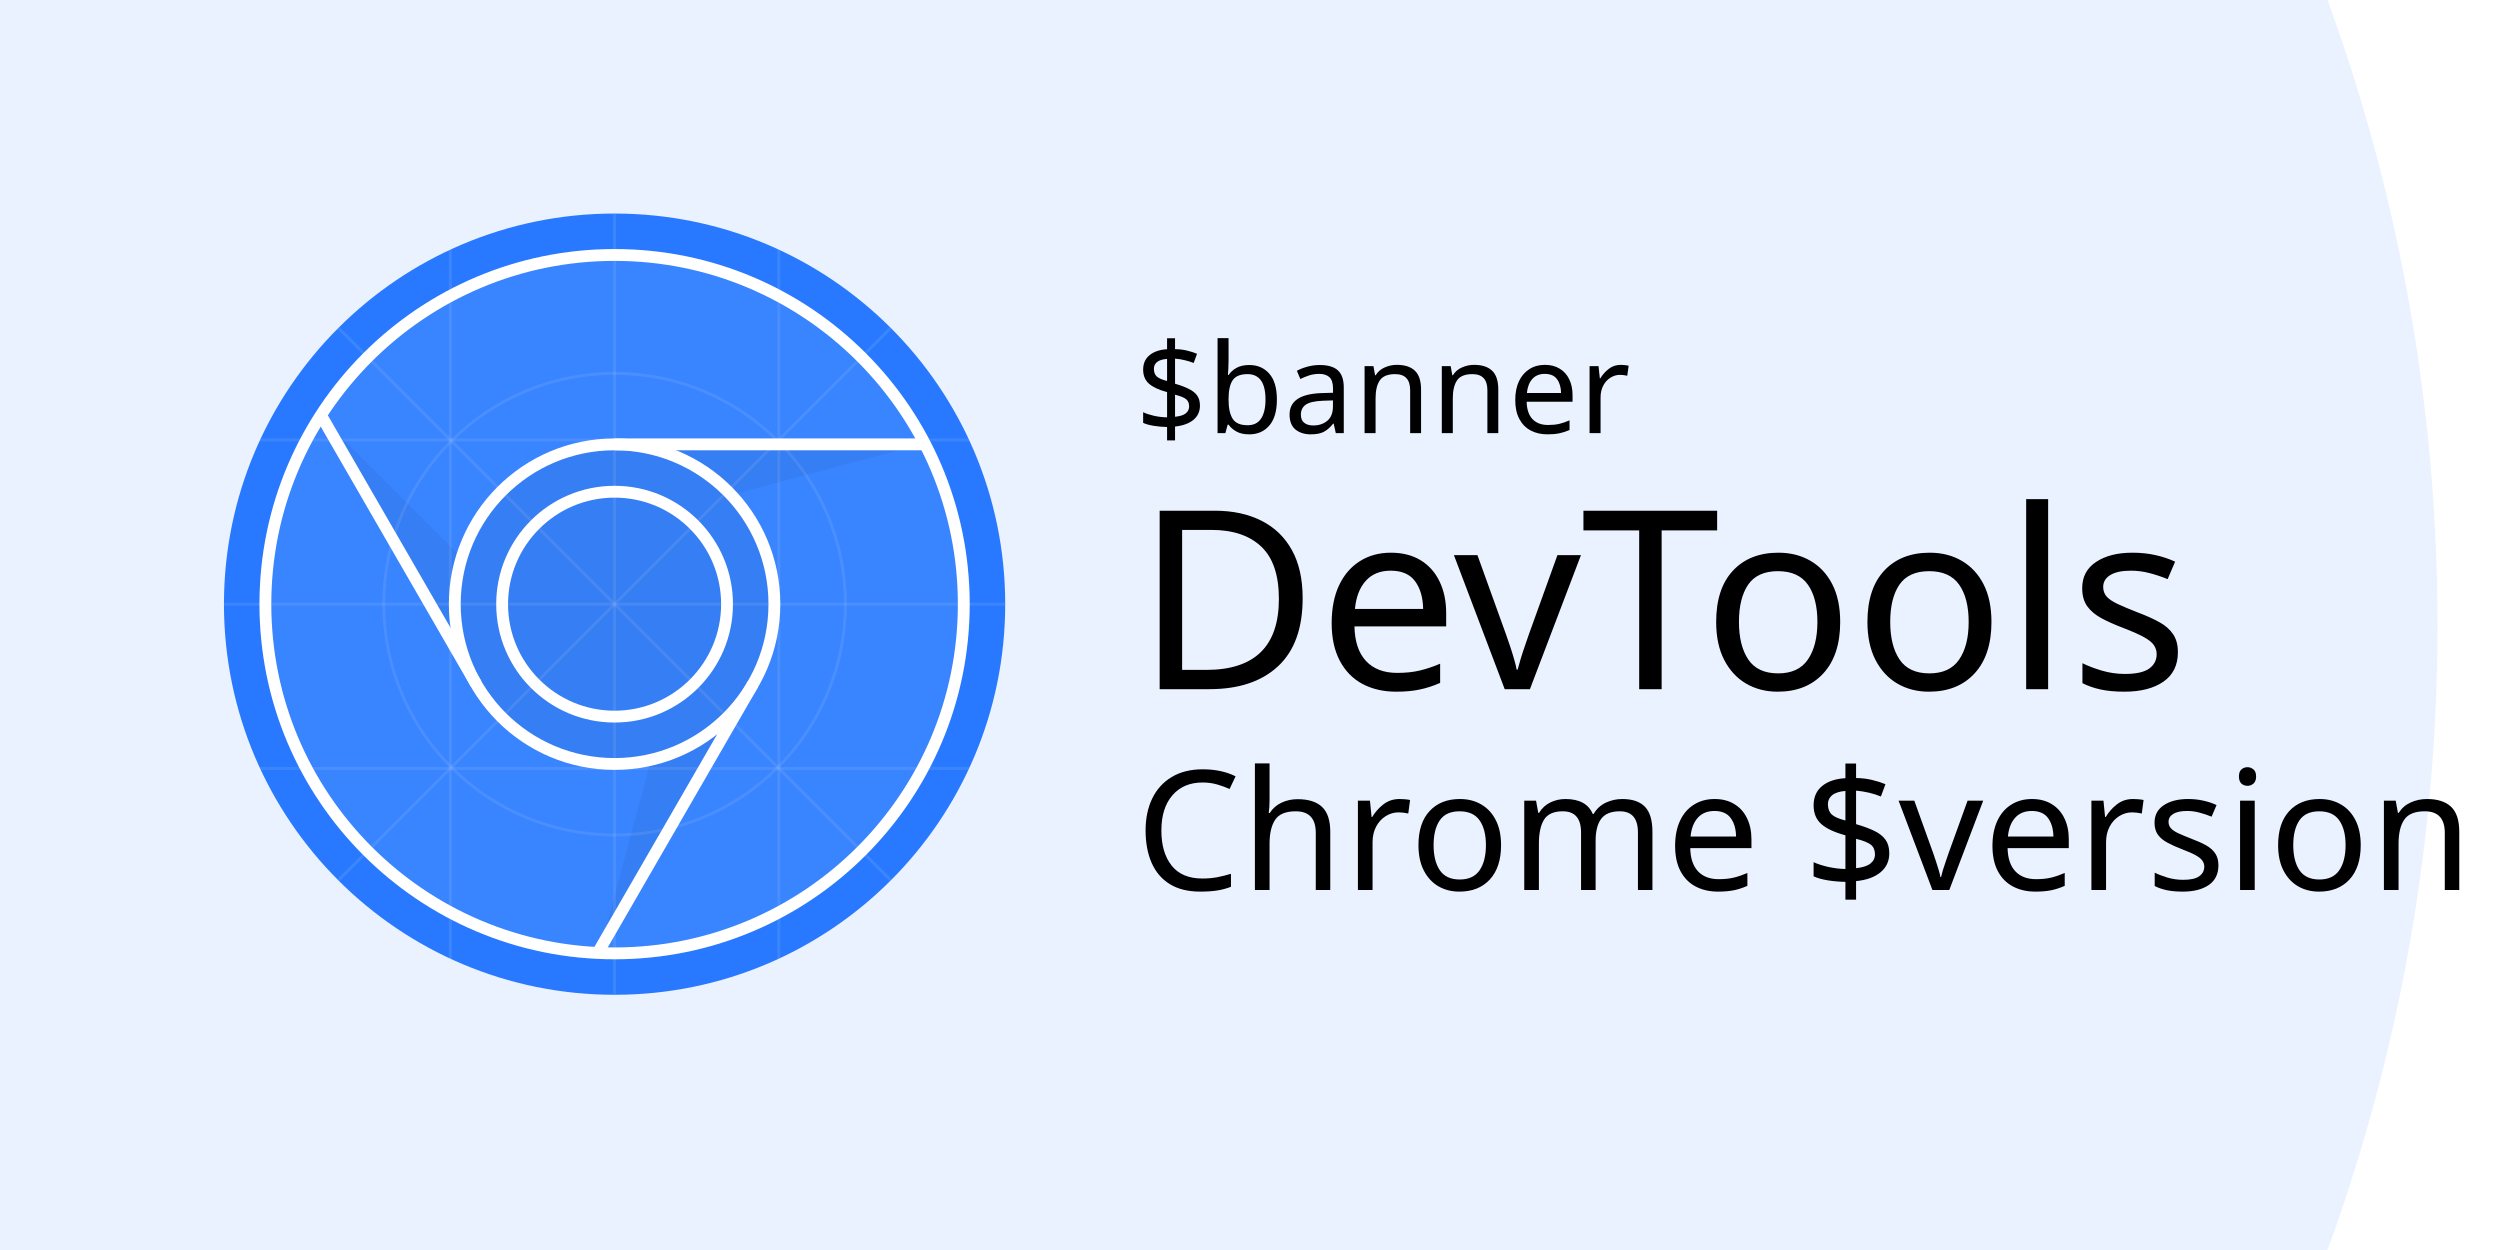
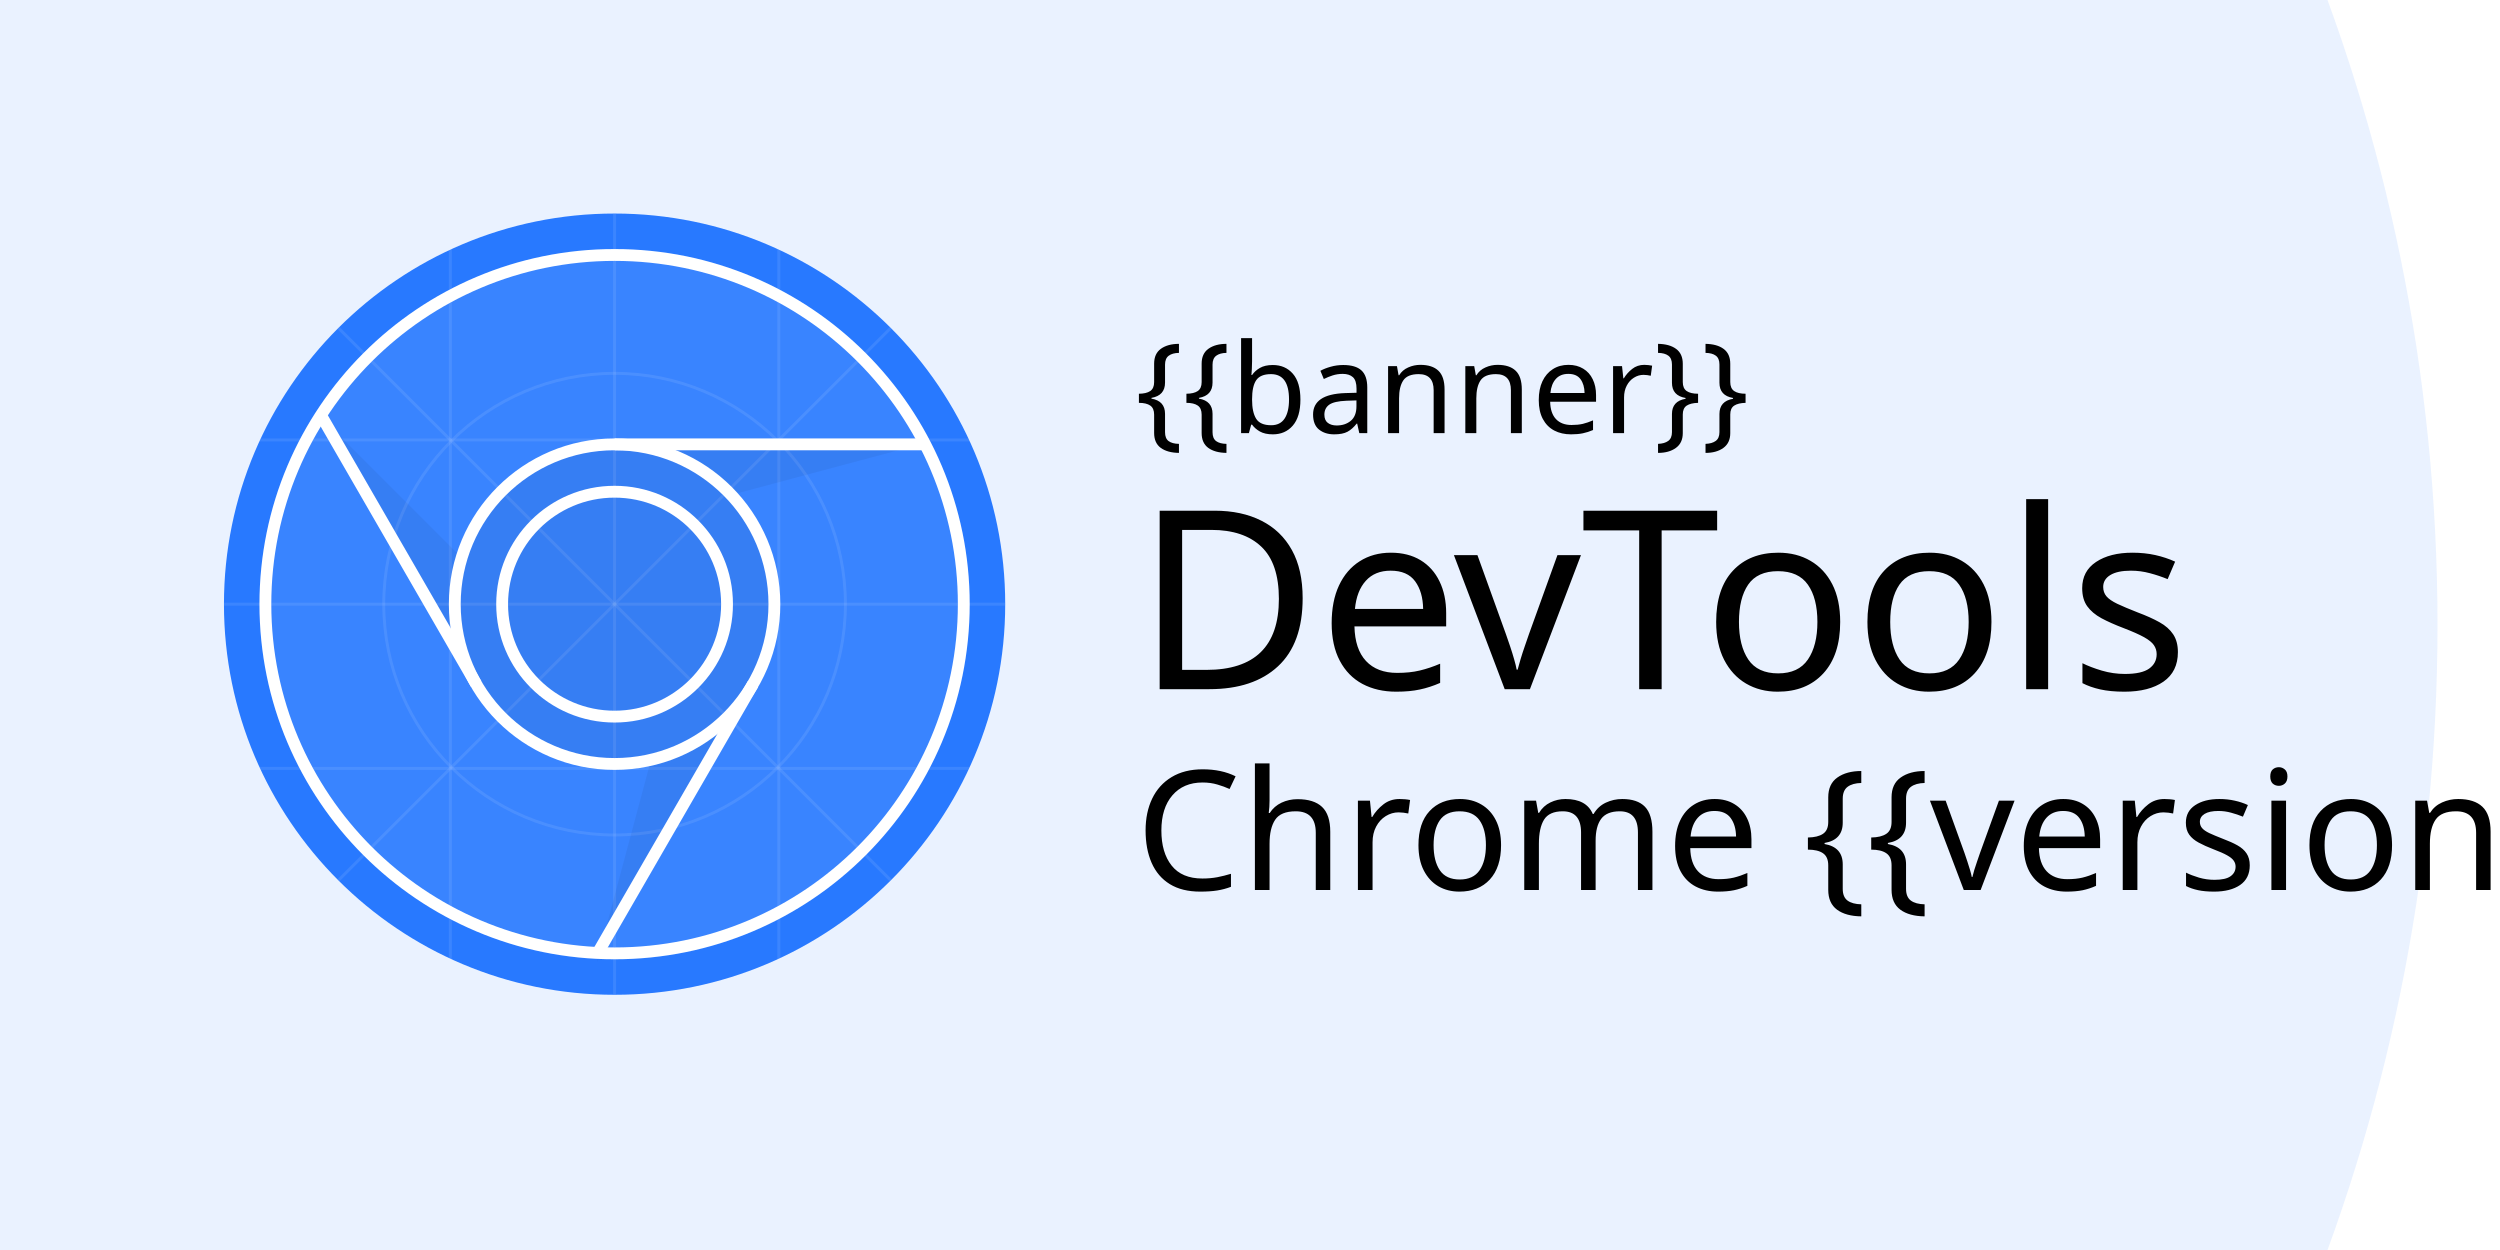
<svg xmlns="http://www.w3.org/2000/svg" fill="none" height="960" viewBox="0 0 480 240" width="1920">
  <clipPath id="a">
    <path d="m0 0h480v240h-480z" />
  </clipPath>
  <clipPath id="b">
    <path d="m43 41h150v150h-150z" />
  </clipPath>
  <mask id="c" height="150" maskUnits="userSpaceOnUse" width="150" x="43" y="41">
    <rect fill="#2879ff" height="150" rx="75" width="150" x="43" y="41" />
  </mask>
  <g clip-path="url(#a)">
    <path d="m0 0h480v240h-480z" fill="#fff" />
    <circle cx="118" cy="120" fill="#2879ff" opacity=".1" r="350" />
    <g clip-path="url(#b)">
      <rect fill="#2879ff" height="150" rx="75" width="150" x="43" y="41" />
      <g mask="url(#c)" stroke="#fff" stroke-opacity=".2" stroke-width=".568">
        <path d="m8.909 6.909 218.182 218.182" />
        <path d="m227.091 6.909-218.182 218.182" />
        <path d="m149.534 6.909v218.182" />
        <path d="m86.466 6.909v218.182" />
        <path d="m227.091 147.534h-218.182" />
        <path d="m227.091 84.466h-218.182" />
        <path d="m118 160.318c24.476 0 44.318-19.842 44.318-44.318 0-24.476-19.842-44.318-44.318-44.318-24.476 0-44.318 19.842-44.318 44.318 0 24.476 19.842 44.318 44.318 44.318z" />
        <path d="m8.909 116h218.182" />
        <path d="m118 6.909v218.182" />
      </g>
      <path d="m118 184.182c37.656 0 68.182-30.526 68.182-68.182 0-37.656-30.526-68.182-68.182-68.182-37.656 0-68.182 30.526-68.182 68.182 0 37.656 30.526 68.182 68.182 68.182z" fill="#fff" fill-opacity=".08" />
      <g clip-rule="evenodd" fill-rule="evenodd">
        <path d="m60.046 78.5 27.826 27.822c-.889 2.892-1.367 5.964-1.367 9.148 0 5.489 1.422 10.646 3.917 15.122z" fill="#000" fill-opacity=".05" />
        <path d="m144.769 131.909.009.005-30.187 52.792 10.193-38.027c8.53-1.949 15.724-7.405 19.985-14.77z" fill="#000" fill-opacity=".05" />
        <path d="m117.853 84.75c.171 0 .343.001.514.004l60.455-.001-37.981 10.149c5.041 5.527 8.114 12.88 8.114 20.951 0 17.177-13.925 31.102-31.102 31.102-17.178 0-31.103-13.925-31.103-31.102 0-17.178 13.925-31.103 31.103-31.103z" fill="#000" fill-opacity=".05" />
        <path d="m118 183.046c37.028 0 67.045-30.018 67.045-67.046 0-37.028-30.017-67.045-67.045-67.045-37.029 0-67.046 30.017-67.046 67.045 0 37.028 30.017 67.046 67.046 67.046z" stroke="#fff" stroke-width="2.273" />
      </g>
      <path d="m118 146.682c16.945 0 30.682-13.737 30.682-30.682 0-16.945-13.737-30.682-30.682-30.682s-30.682 13.737-30.682 30.682c0 16.945 13.737 30.682 30.682 30.682z" stroke="#fff" stroke-width="2.273" />
      <path d="m118 137.591c11.924 0 21.591-9.667 21.591-21.591s-9.667-21.591-21.591-21.591-21.591 9.667-21.591 21.591 9.667 21.591 21.591 21.591z" stroke="#fff" stroke-width="2.273" />
      <path d="m178.227 84.182h-60.227v2.273h60.227z" fill="#fff" />
      <path clip-rule="evenodd" d="m145.556 131.909-30.114 52.159-1.968-1.137 30.113-52.158z" fill="#fff" fill-rule="evenodd" />
      <path clip-rule="evenodd" d="m90.444 131.909-30.114-52.158 1.968-1.136 30.114 52.158z" fill="#fff" fill-rule="evenodd" />
    </g>
    <g fill="#000" font-family="Google Sans" letter-spacing="0em">
      <text font-size="48">
        <tspan x="218" y="132.32">DevTools</tspan>
      </text>
      <text font-size="32">
-         <tspan x="218" y="170.88">Chrome $version</tspan>
+         <tspan x="218" y="170.88">Chrome {{version}}</tspan>
      </text>
      <text font-size="24">
-         <tspan x="218" y="83.16">$banner</tspan>
+         <tspan x="218" y="83.16">{{banner}}</tspan>
      </text>
    </g>
  </g>
</svg>
